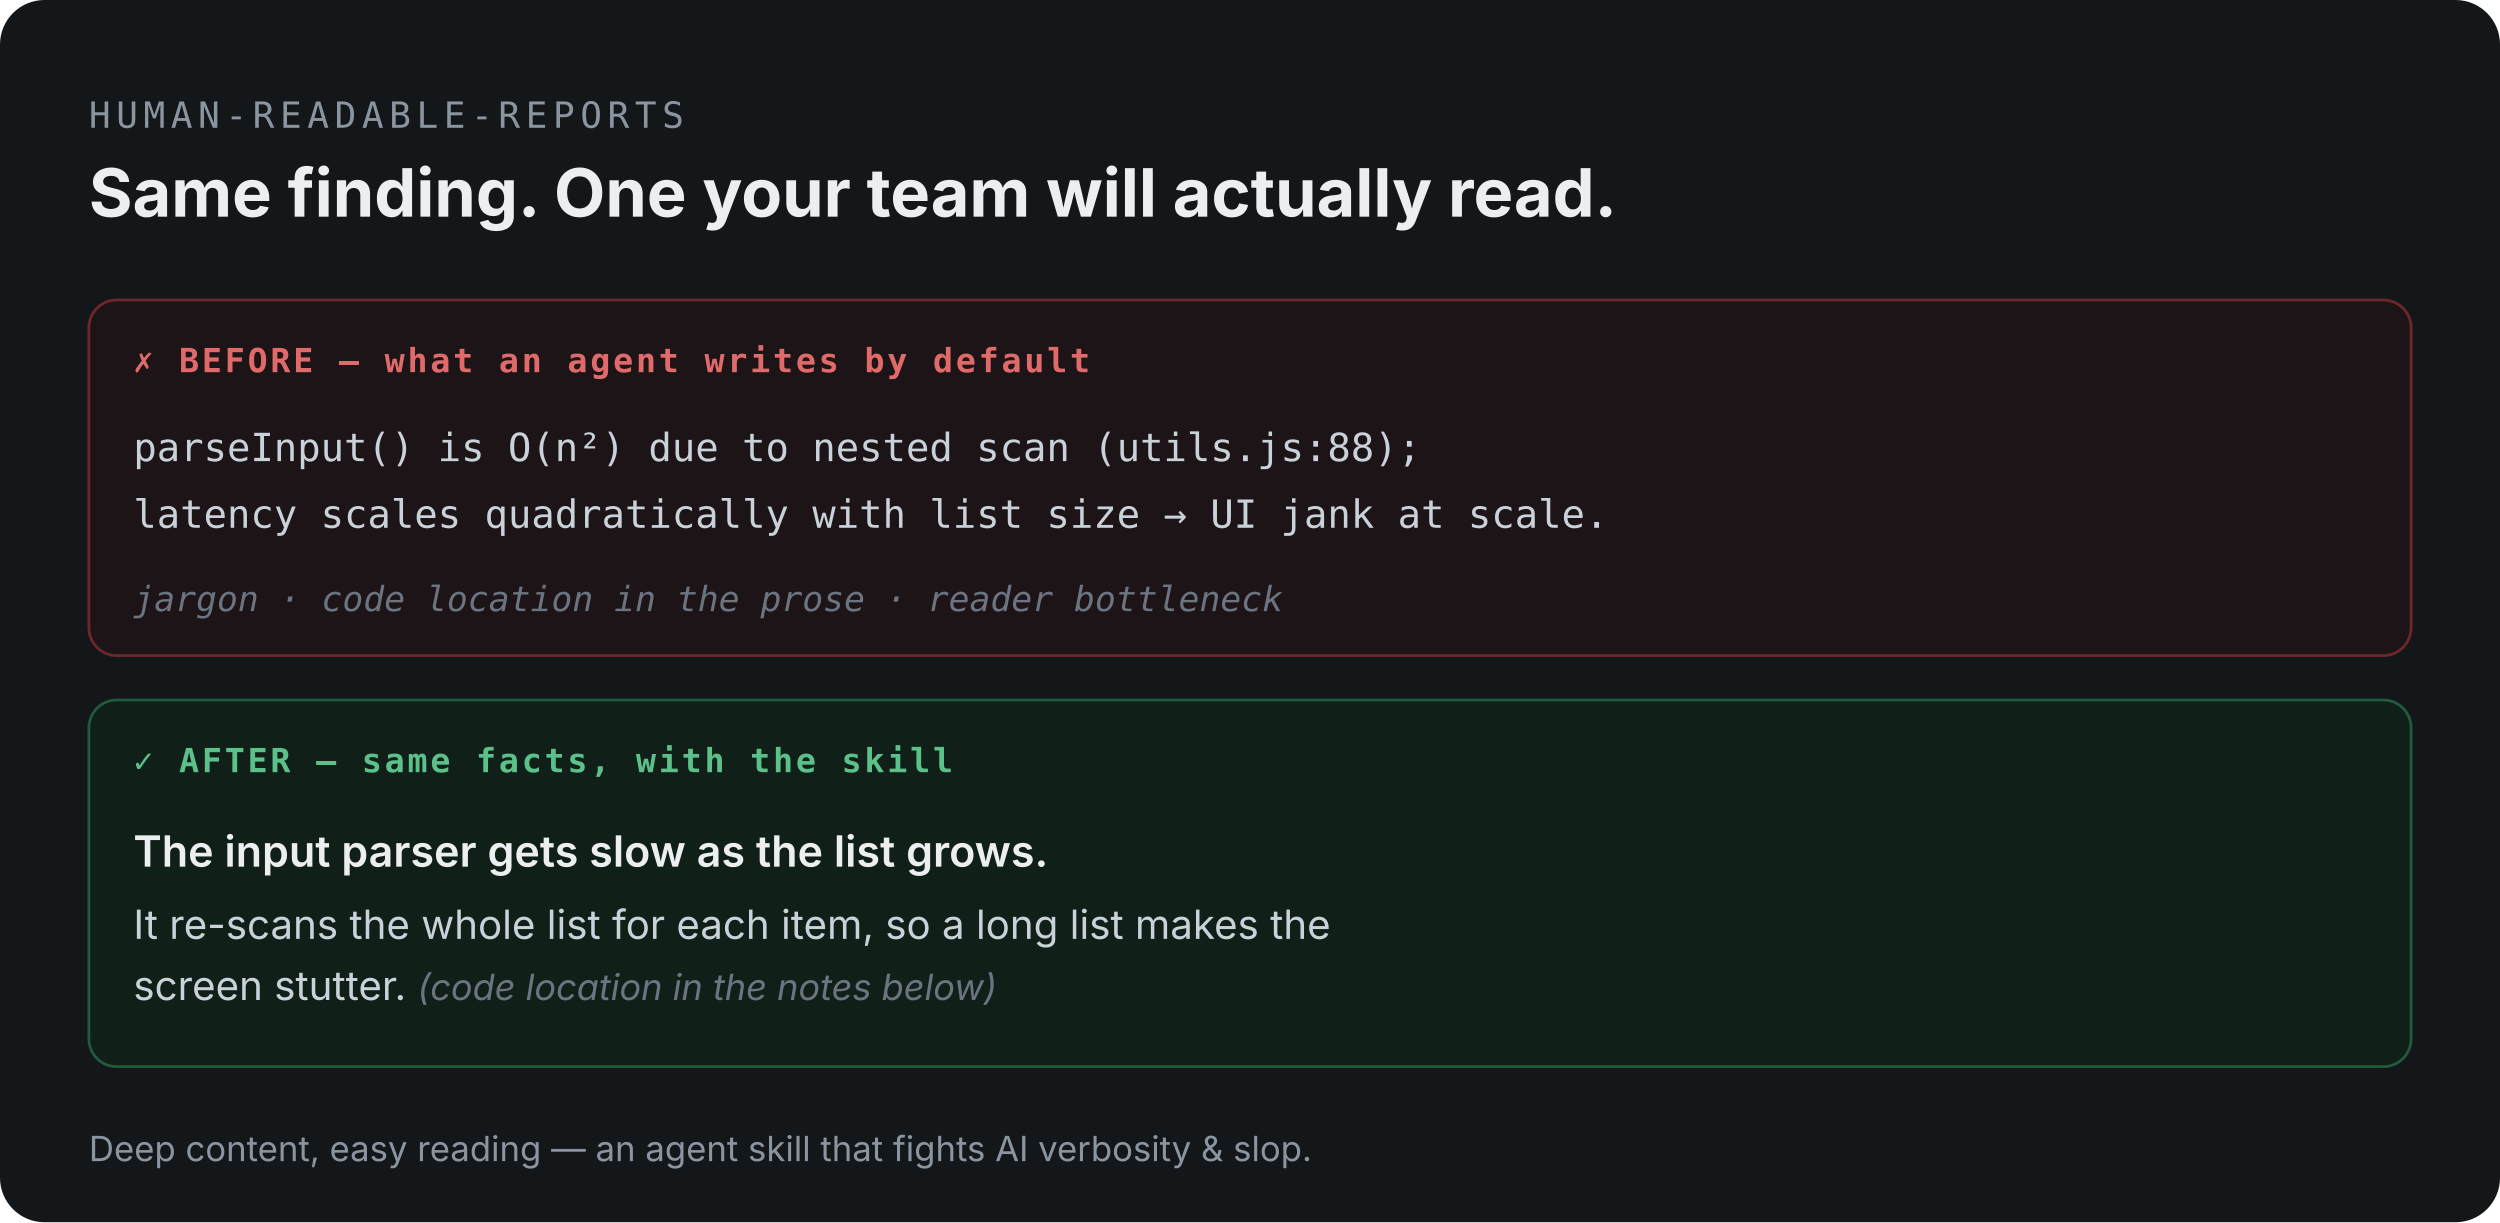
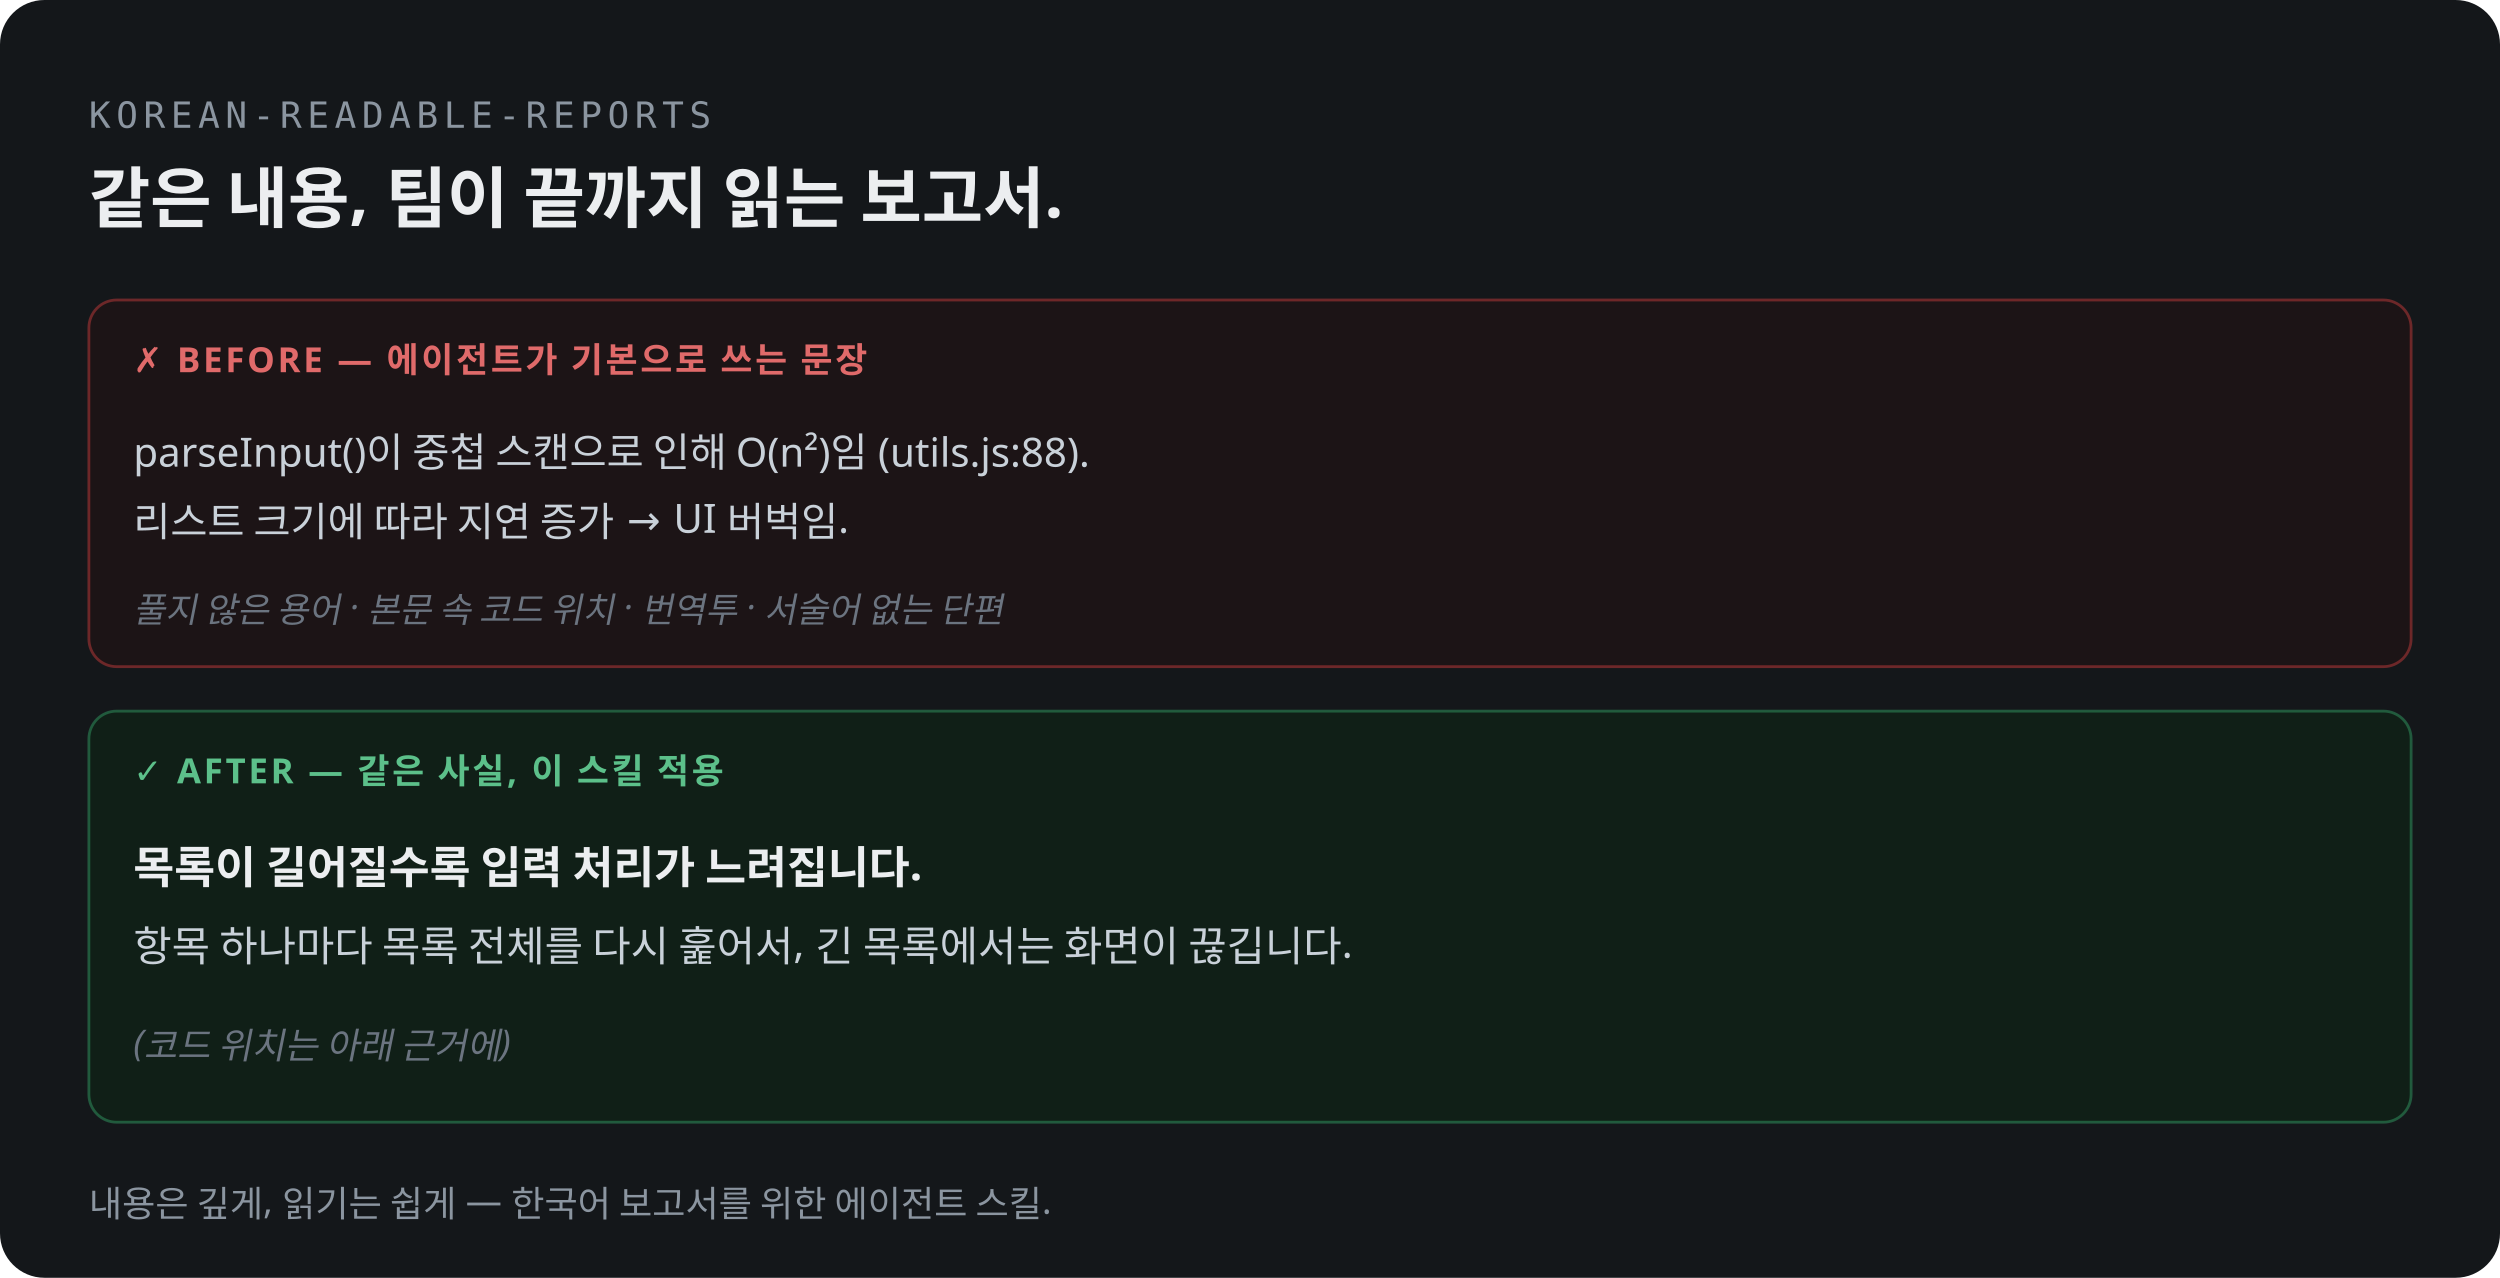
- <svg xmlns="http://www.w3.org/2000/svg" width="900" height="440" viewBox="0 0 900 440" font-family="ui-monospace,SFMono-Regular,Menlo,monospace">
-   <rect width="900" height="440" rx="16" fill="#14171a" />
-   <text x="32" y="46" fill="#8b95a0" font-size="13" letter-spacing="2">HUMAN-READABLE-REPORTS</text>
-   <text x="32" y="78" fill="#eceef0" font-size="24" font-weight="700" font-family="system-ui,-apple-system,Segoe UI,sans-serif">Same finding. One your team will actually read.</text>
-   <rect x="32" y="108" width="836" height="128" rx="10" fill="#1c1416" stroke="#c23b3b" stroke-opacity="0.5" />
-   <text x="48" y="134" fill="#e06a6a" font-size="12" font-weight="700" letter-spacing="1">✗ BEFORE — what an agent writes by default</text>
-   <text x="48" y="166" fill="#c9d1d9" font-size="14">parseInput() is O(n²) due to nested scan (utils.js:88);</text>
-   <text x="48" y="190" fill="#c9d1d9" font-size="14">latency scales quadratically with list size → UI jank at scale.</text>
-   <text x="48" y="220" fill="#6b7480" font-size="12.5" font-style="italic">jargon · code location in the prose · reader bottleneck</text>
-   <rect x="32" y="252" width="836" height="132" rx="10" fill="#101f17" stroke="#2f8f5b" stroke-opacity="0.55" />
-   <text x="48" y="278" fill="#5cc08a" font-size="12" font-weight="700" letter-spacing="1">✓ AFTER — same facts, with the skill</text>
-   <text x="48" y="312" fill="#eceef0" font-size="15.5" font-weight="600" font-family="system-ui,-apple-system,Segoe UI,sans-serif">The input parser gets slow as the list grows.</text>
-   <text x="48" y="338" fill="#c9d1d9" font-size="14.5" font-family="system-ui,-apple-system,Segoe UI,sans-serif">It re-scans the whole list for each item, so a long list makes the</text>
-   <text x="48" y="360" fill="#c9d1d9" font-size="14.5" font-family="system-ui,-apple-system,Segoe UI,sans-serif">screen stutter. <tspan fill="#6b7480" font-style="italic" font-size="13">(code location in the notes below)</tspan>
-   </text>
-   <text x="32" y="418" fill="#8b95a0" font-size="12.5" font-family="system-ui,-apple-system,Segoe UI,sans-serif">Deep content, easy reading — an agent skill that fights AI verbosity &amp; slop.</text>
+ <svg xmlns="http://www.w3.org/2000/svg" width="900" height="460" viewBox="0 0 900 460" font-family="Pretendard,'Apple SD Gothic Neo','Malgun Gothic','Noto Sans KR',system-ui,sans-serif">
+   <rect width="900" height="460" rx="16" fill="#14171a" />
+   <text x="32" y="46" fill="#8b95a0" font-size="13" letter-spacing="2" font-family="ui-monospace,SFMono-Regular,Menlo,Consolas,monospace">KOREAN-READABLE-REPORTS</text>
+   <text x="32" y="80" fill="#eceef0" font-size="24" font-weight="700">같은 내용, 팀이 끝까지 읽는 보고서.</text>
+   <rect x="32" y="108" width="836" height="132" rx="10" fill="#1c1416" stroke="#c23b3b" stroke-opacity="0.5" />
+   <text x="48" y="134" fill="#e06a6a" font-size="12.5" font-weight="700" letter-spacing="1">✗ BEFORE — 에이전트가 기본으로 쓰는 문장</text>
+   <text x="48" y="168" fill="#c9d1d9" font-size="14.5">parseInput()이 중첩 스캔으로 인해 O(n²)임 (utils.js:88).</text>
+   <text x="48" y="193" fill="#c9d1d9" font-size="14.5">리스트 크기에 따라 지연 증가 → UI 버벅임.</text>
+   <text x="48" y="224" fill="#6b7480" font-size="12.5" font-style="italic">풀지 않은 용어 · 본문 속 코드 위치 · 번역투 · 서술어 없는 단편</text>
+   <rect x="32" y="256" width="836" height="148" rx="10" fill="#101f17" stroke="#2f8f5b" stroke-opacity="0.55" />
+   <text x="48" y="282" fill="#5cc08a" font-size="12.5" font-weight="700" letter-spacing="1">✓ AFTER — 같은 사실, 이 스킬 적용</text>
+   <text x="48" y="318" fill="#eceef0" font-size="16" font-weight="700">목록이 길어질수록 입력 처리가 느려집니다.</text>
+   <text x="48" y="346" fill="#c9d1d9" font-size="15">항목 하나마다 목록 전체를 다시 훑어서, 긴 목록에서는 화면이 끊깁니다.</text>
+   <text x="48" y="380" fill="#6b7480" font-size="13" font-style="italic">(코드 위치는 아래 근거에)</text>
+   <text x="32" y="438" fill="#8b95a0" font-size="13">내용은 깊게, 읽기는 쉽게 — 한국어 보고서를 위한 에이전트 스킬.</text>
</svg>
